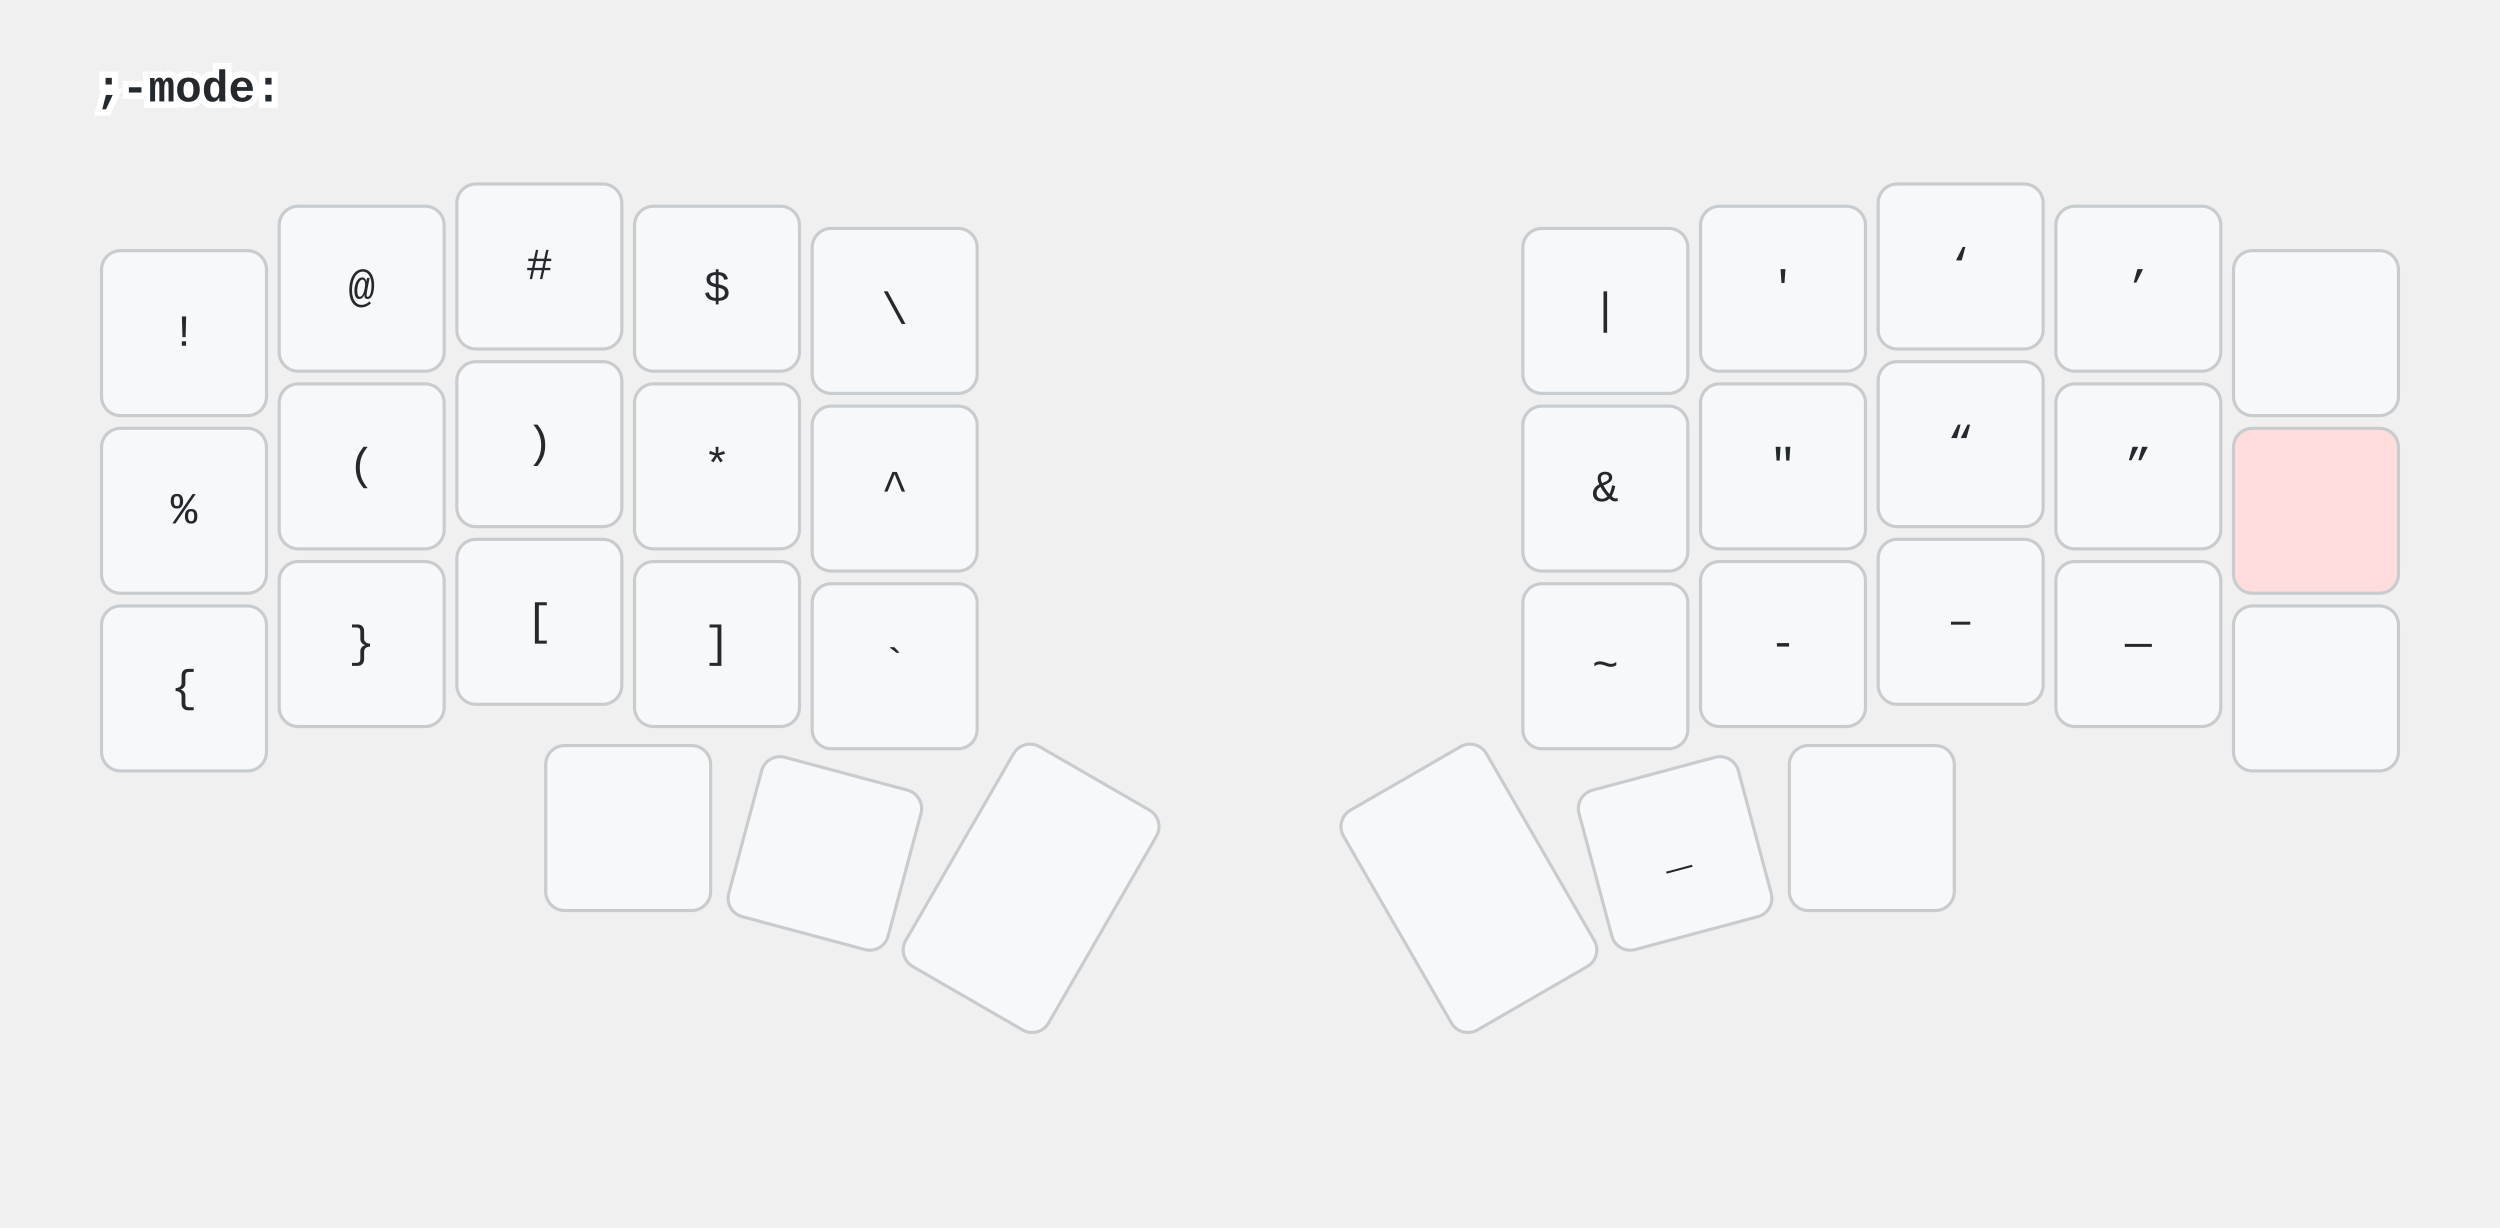
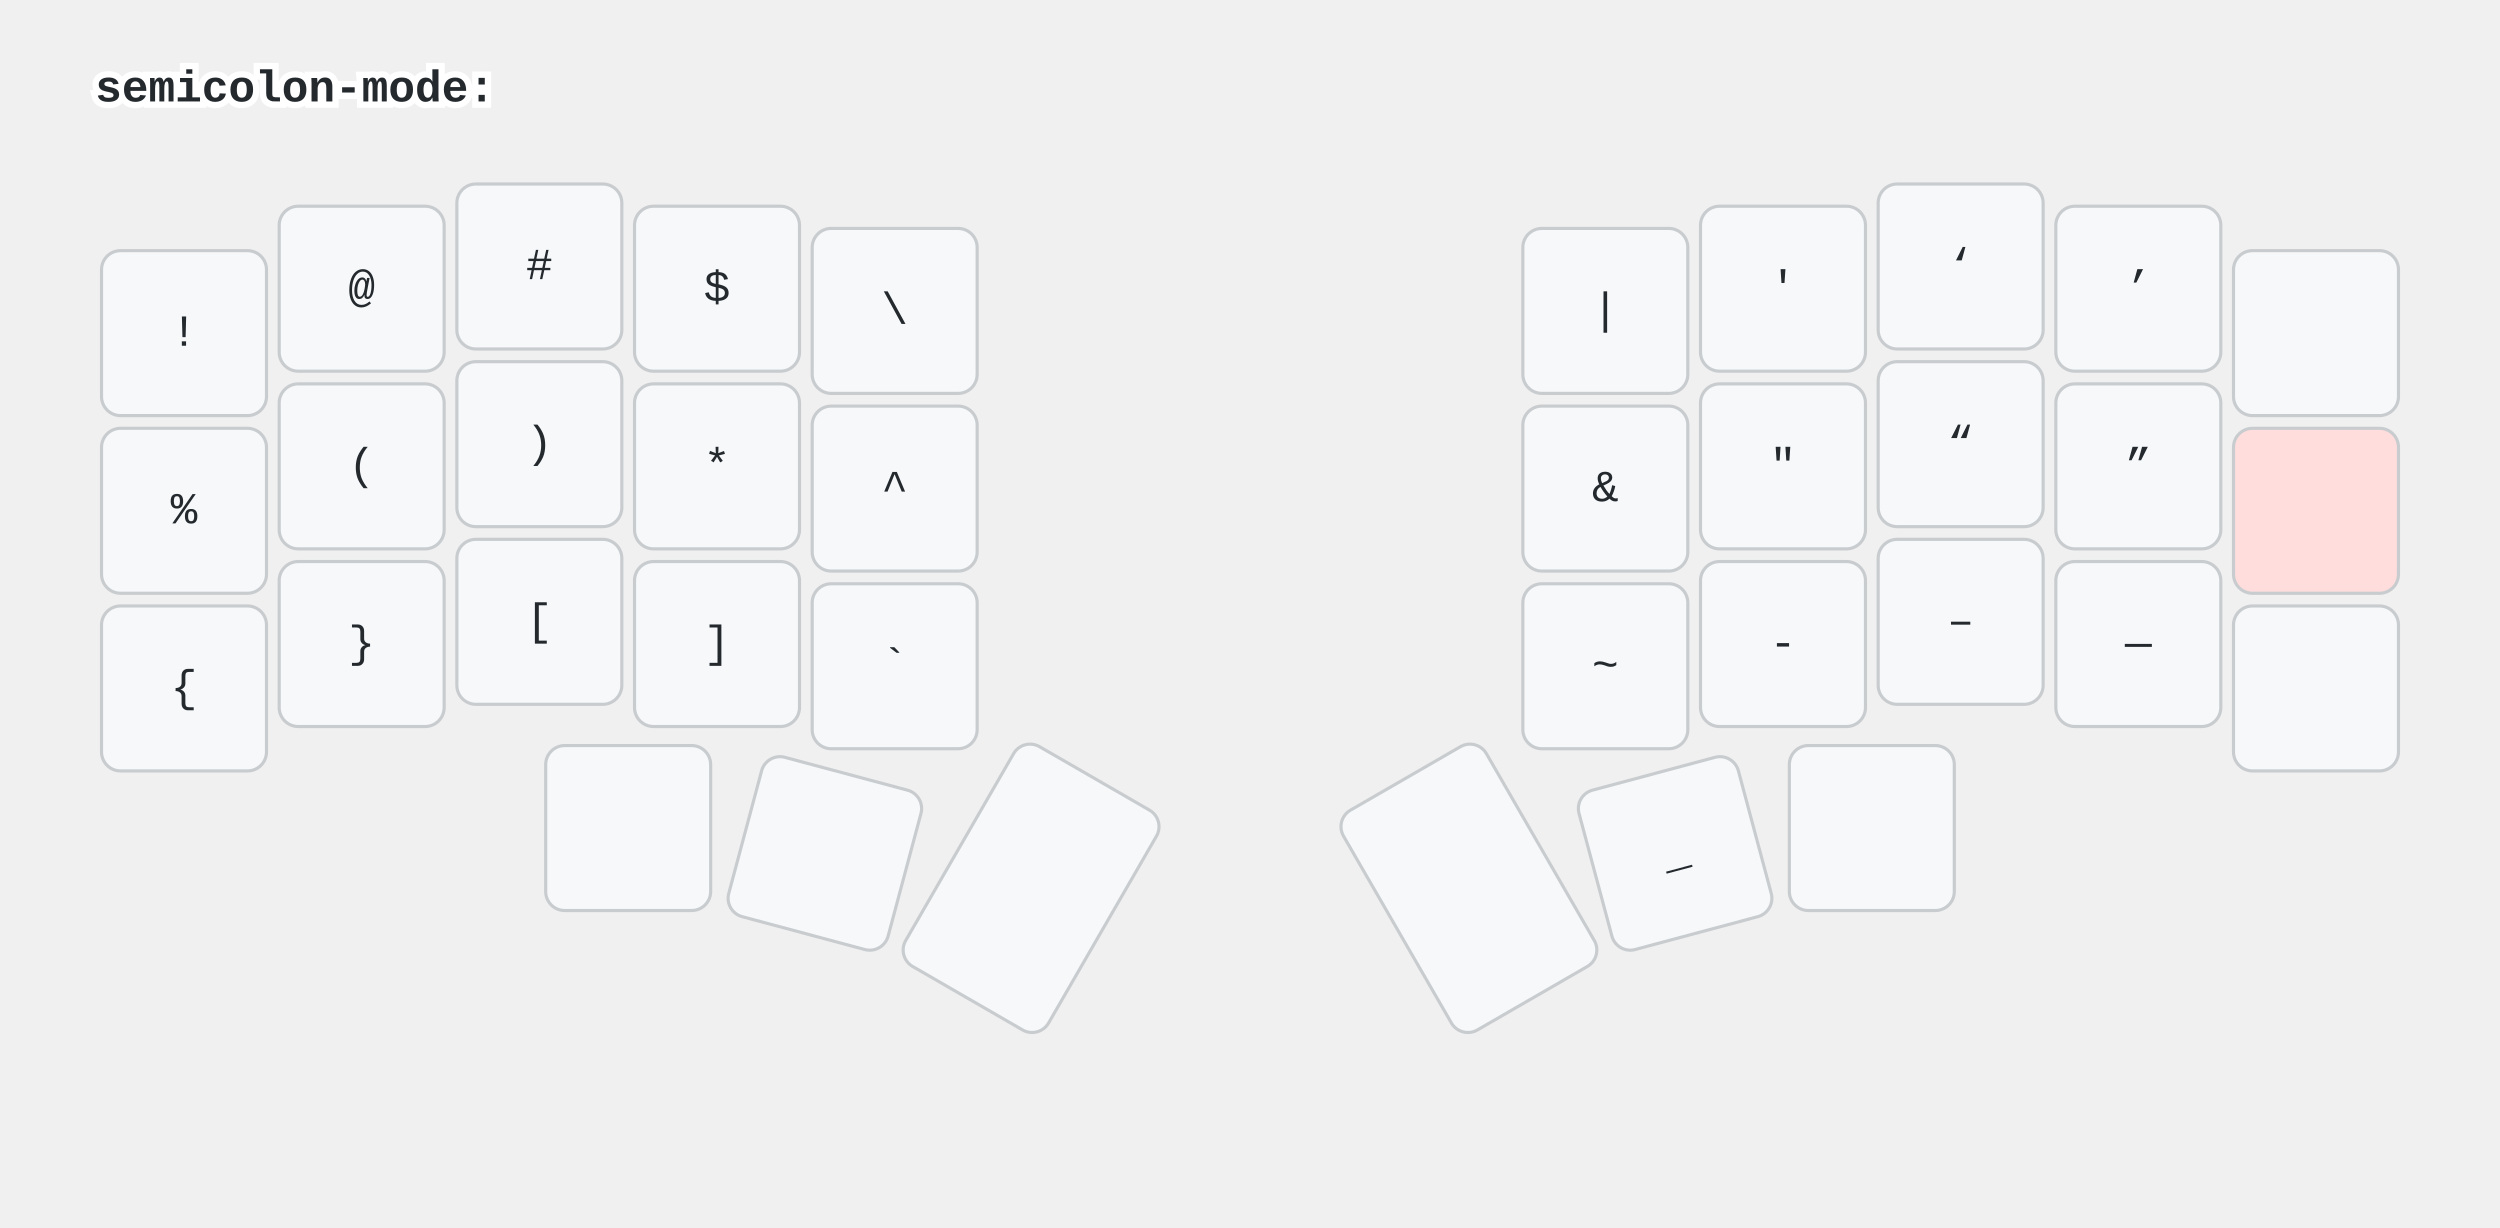
<svg xmlns="http://www.w3.org/2000/svg" width="788" height="387" viewBox="0 0 788 387" class="keymap">
  <style>/* inherit to force styles through use tags */
svg path {
    fill: inherit;
}

/* font and background color specifications */
svg.keymap {
    font-family: SFMono-Regular,Consolas,Liberation Mono,Menlo,monospace;
    font-size: 14px;
    font-kerning: normal;
    text-rendering: optimizeLegibility;
    fill: #24292e;
}

/* default key styling */
rect.key {
    fill: #f6f8fa;
}

rect.key, rect.combo {
    stroke: #c9cccf;
    stroke-width: 1;
}

/* default key side styling, only used is draw_key_sides is set */
rect.side {
    filter: brightness(90%);
}

/* color accent for combo boxes */
rect.combo, rect.combo-separate {
    fill: #cdf;
}

/* color accent for held keys */
rect.held, rect.combo.held {
    fill: #fdd;
}

/* color accent for ghost (optional) keys */
rect.ghost, rect.combo.ghost {
    stroke-dasharray: 4, 4;
    stroke-width: 2;
}

text {
    text-anchor: middle;
    dominant-baseline: middle;
}

/* styling for layer labels */
text.label {
    font-weight: bold;
    text-anchor: start;
    stroke: white;
    stroke-width: 4;
    paint-order: stroke;
}

/* styling for optional footer */
text.footer {
    text-anchor: end;
    dominant-baseline: auto;
    stroke: white;
    stroke-width: 4;
    paint-order: stroke;
}

/* styling for combo tap, and key non-tap label text */
text.combo, text.hold, text.shifted, text.left, text.right {
    font-size: 11px;
}

text.hold {
    text-anchor: middle;
    dominant-baseline: auto;
}

text.shifted {
    text-anchor: middle;
    dominant-baseline: hanging;
}

text.left {
    text-anchor: start;
}

text.right {
    text-anchor: end;
}

text.layer-activator {
    text-decoration: underline;
}

/* styling for hold/shifted label text in combo box */
text.combo.hold, text.combo.shifted, text.combo.left, text.combo.right {
    font-size: 8px;
}

/* lighter symbol for transparent keys */
text.trans {
    fill: #7b7e81;
}

/* styling for combo dendrons */
path.combo {
    stroke-width: 1;
    stroke: gray;
    fill: none;
}

/* Start Tabler Icons Cleanup */
/* cannot use height/width with glyphs */
.icon-tabler &gt; path {
    fill: inherit;
    stroke: inherit;
    stroke-width: 2;
}
/* hide tabler's default box */
.icon-tabler &gt; path[stroke="none"][fill="none"] {
    visibility: hidden;
}
/* End Tabler Icons Cleanup */
</style>
  <g transform="translate(30, 0)" class="layer-semicolon-mode">
-     <text x="0" y="28" class="label" id="semicolon-mode">;-mode:</text>
+     <text x="0" y="28" class="label" id="semicolon-mode">semicolon-mode:</text>
    <g transform="translate(0, 56)">
      <g transform="translate(28, 49)" class="key keypos-0">
        <rect rx="6" ry="6" x="-26" y="-26" width="52" height="52" class="key" />
        <text x="0" y="0" class="key tap">!</text>
      </g>
      <g transform="translate(84, 35)" class="key keypos-1">
        <rect rx="6" ry="6" x="-26" y="-26" width="52" height="52" class="key" />
        <text x="0" y="0" class="key tap">@</text>
      </g>
      <g transform="translate(140, 28)" class="key keypos-2">
        <rect rx="6" ry="6" x="-26" y="-26" width="52" height="52" class="key" />
        <text x="0" y="0" class="key tap">#</text>
      </g>
      <g transform="translate(196, 35)" class="key keypos-3">
        <rect rx="6" ry="6" x="-26" y="-26" width="52" height="52" class="key" />
        <text x="0" y="0" class="key tap">$</text>
      </g>
      <g transform="translate(252, 42)" class="key keypos-4">
        <rect rx="6" ry="6" x="-26" y="-26" width="52" height="52" class="key" />
        <text x="0" y="0" class="key tap">\</text>
      </g>
      <g transform="translate(476, 42)" class="key keypos-5">
        <rect rx="6" ry="6" x="-26" y="-26" width="52" height="52" class="key" />
        <text x="0" y="0" class="key tap">|</text>
      </g>
      <g transform="translate(532, 35)" class="key keypos-6">
        <rect rx="6" ry="6" x="-26" y="-26" width="52" height="52" class="key" />
        <text x="0" y="0" class="key tap">'</text>
      </g>
      <g transform="translate(588, 28)" class="key keypos-7">
        <rect rx="6" ry="6" x="-26" y="-26" width="52" height="52" class="key" />
        <text x="0" y="0" class="key tap">‘</text>
      </g>
      <g transform="translate(644, 35)" class="key keypos-8">
        <rect rx="6" ry="6" x="-26" y="-26" width="52" height="52" class="key" />
        <text x="0" y="0" class="key tap">’</text>
      </g>
      <g transform="translate(700, 49)" class="key keypos-9">
        <rect rx="6" ry="6" x="-26" y="-26" width="52" height="52" class="key" />
      </g>
      <g transform="translate(28, 105)" class="key keypos-10">
        <rect rx="6" ry="6" x="-26" y="-26" width="52" height="52" class="key" />
        <text x="0" y="0" class="key tap">%</text>
      </g>
      <g transform="translate(84, 91)" class="key keypos-11">
        <rect rx="6" ry="6" x="-26" y="-26" width="52" height="52" class="key" />
        <text x="0" y="0" class="key tap">(</text>
      </g>
      <g transform="translate(140, 84)" class="key keypos-12">
        <rect rx="6" ry="6" x="-26" y="-26" width="52" height="52" class="key" />
        <text x="0" y="0" class="key tap">)</text>
      </g>
      <g transform="translate(196, 91)" class="key keypos-13">
        <rect rx="6" ry="6" x="-26" y="-26" width="52" height="52" class="key" />
        <text x="0" y="0" class="key tap">*</text>
      </g>
      <g transform="translate(252, 98)" class="key keypos-14">
        <rect rx="6" ry="6" x="-26" y="-26" width="52" height="52" class="key" />
        <text x="0" y="0" class="key tap">^</text>
      </g>
      <g transform="translate(476, 98)" class="key keypos-15">
        <rect rx="6" ry="6" x="-26" y="-26" width="52" height="52" class="key" />
        <text x="0" y="0" class="key tap">&amp;</text>
      </g>
      <g transform="translate(532, 91)" class="key keypos-16">
        <rect rx="6" ry="6" x="-26" y="-26" width="52" height="52" class="key" />
        <text x="0" y="0" class="key tap">"</text>
      </g>
      <g transform="translate(588, 84)" class="key keypos-17">
        <rect rx="6" ry="6" x="-26" y="-26" width="52" height="52" class="key" />
        <text x="0" y="0" class="key tap">“</text>
      </g>
      <g transform="translate(644, 91)" class="key keypos-18">
        <rect rx="6" ry="6" x="-26" y="-26" width="52" height="52" class="key" />
        <text x="0" y="0" class="key tap">”</text>
      </g>
      <g transform="translate(700, 105)" class="key held keypos-19">
        <rect rx="6" ry="6" x="-26" y="-26" width="52" height="52" class="key held" />
      </g>
      <g transform="translate(28, 161)" class="key keypos-20">
        <rect rx="6" ry="6" x="-26" y="-26" width="52" height="52" class="key" />
        <text x="0" y="0" class="key tap">{</text>
      </g>
      <g transform="translate(84, 147)" class="key keypos-21">
        <rect rx="6" ry="6" x="-26" y="-26" width="52" height="52" class="key" />
        <text x="0" y="0" class="key tap">}</text>
      </g>
      <g transform="translate(140, 140)" class="key keypos-22">
        <rect rx="6" ry="6" x="-26" y="-26" width="52" height="52" class="key" />
        <text x="0" y="0" class="key tap">[</text>
      </g>
      <g transform="translate(196, 147)" class="key keypos-23">
        <rect rx="6" ry="6" x="-26" y="-26" width="52" height="52" class="key" />
        <text x="0" y="0" class="key tap">]</text>
      </g>
      <g transform="translate(252, 154)" class="key keypos-24">
        <rect rx="6" ry="6" x="-26" y="-26" width="52" height="52" class="key" />
        <text x="0" y="0" class="key tap">`</text>
      </g>
      <g transform="translate(476, 154)" class="key keypos-25">
        <rect rx="6" ry="6" x="-26" y="-26" width="52" height="52" class="key" />
        <text x="0" y="0" class="key tap">~</text>
      </g>
      <g transform="translate(532, 147)" class="key keypos-26">
        <rect rx="6" ry="6" x="-26" y="-26" width="52" height="52" class="key" />
        <text x="0" y="0" class="key tap">-</text>
      </g>
      <g transform="translate(588, 140)" class="key keypos-27">
        <rect rx="6" ry="6" x="-26" y="-26" width="52" height="52" class="key" />
        <text x="0" y="0" class="key tap">–</text>
      </g>
      <g transform="translate(644, 147)" class="key keypos-28">
        <rect rx="6" ry="6" x="-26" y="-26" width="52" height="52" class="key" />
        <text x="0" y="0" class="key tap">—</text>
      </g>
      <g transform="translate(700, 161)" class="key keypos-29">
        <rect rx="6" ry="6" x="-26" y="-26" width="52" height="52" class="key" />
      </g>
      <g transform="translate(168, 205)" class="key keypos-30">
        <rect rx="6" ry="6" x="-26" y="-26" width="52" height="52" class="key" />
      </g>
      <g transform="translate(230, 213) rotate(15.0)" class="key keypos-31">
        <rect rx="6" ry="6" x="-26" y="-26" width="52" height="52" class="key" />
      </g>
      <g transform="translate(295, 224) rotate(30.0)" class="key keypos-32">
        <rect rx="6" ry="6" x="-26" y="-40" width="52" height="80" class="key" />
      </g>
      <g transform="translate(433, 224) rotate(-30.0)" class="key keypos-33">
        <rect rx="6" ry="6" x="-26" y="-40" width="52" height="80" class="key" />
      </g>
      <g transform="translate(498, 213) rotate(-15.0)" class="key keypos-34">
        <rect rx="6" ry="6" x="-26" y="-26" width="52" height="52" class="key" />
        <text x="0" y="0" class="key tap">_</text>
      </g>
      <g transform="translate(560, 205)" class="key keypos-35">
        <rect rx="6" ry="6" x="-26" y="-26" width="52" height="52" class="key" />
      </g>
    </g>
  </g>
</svg>
